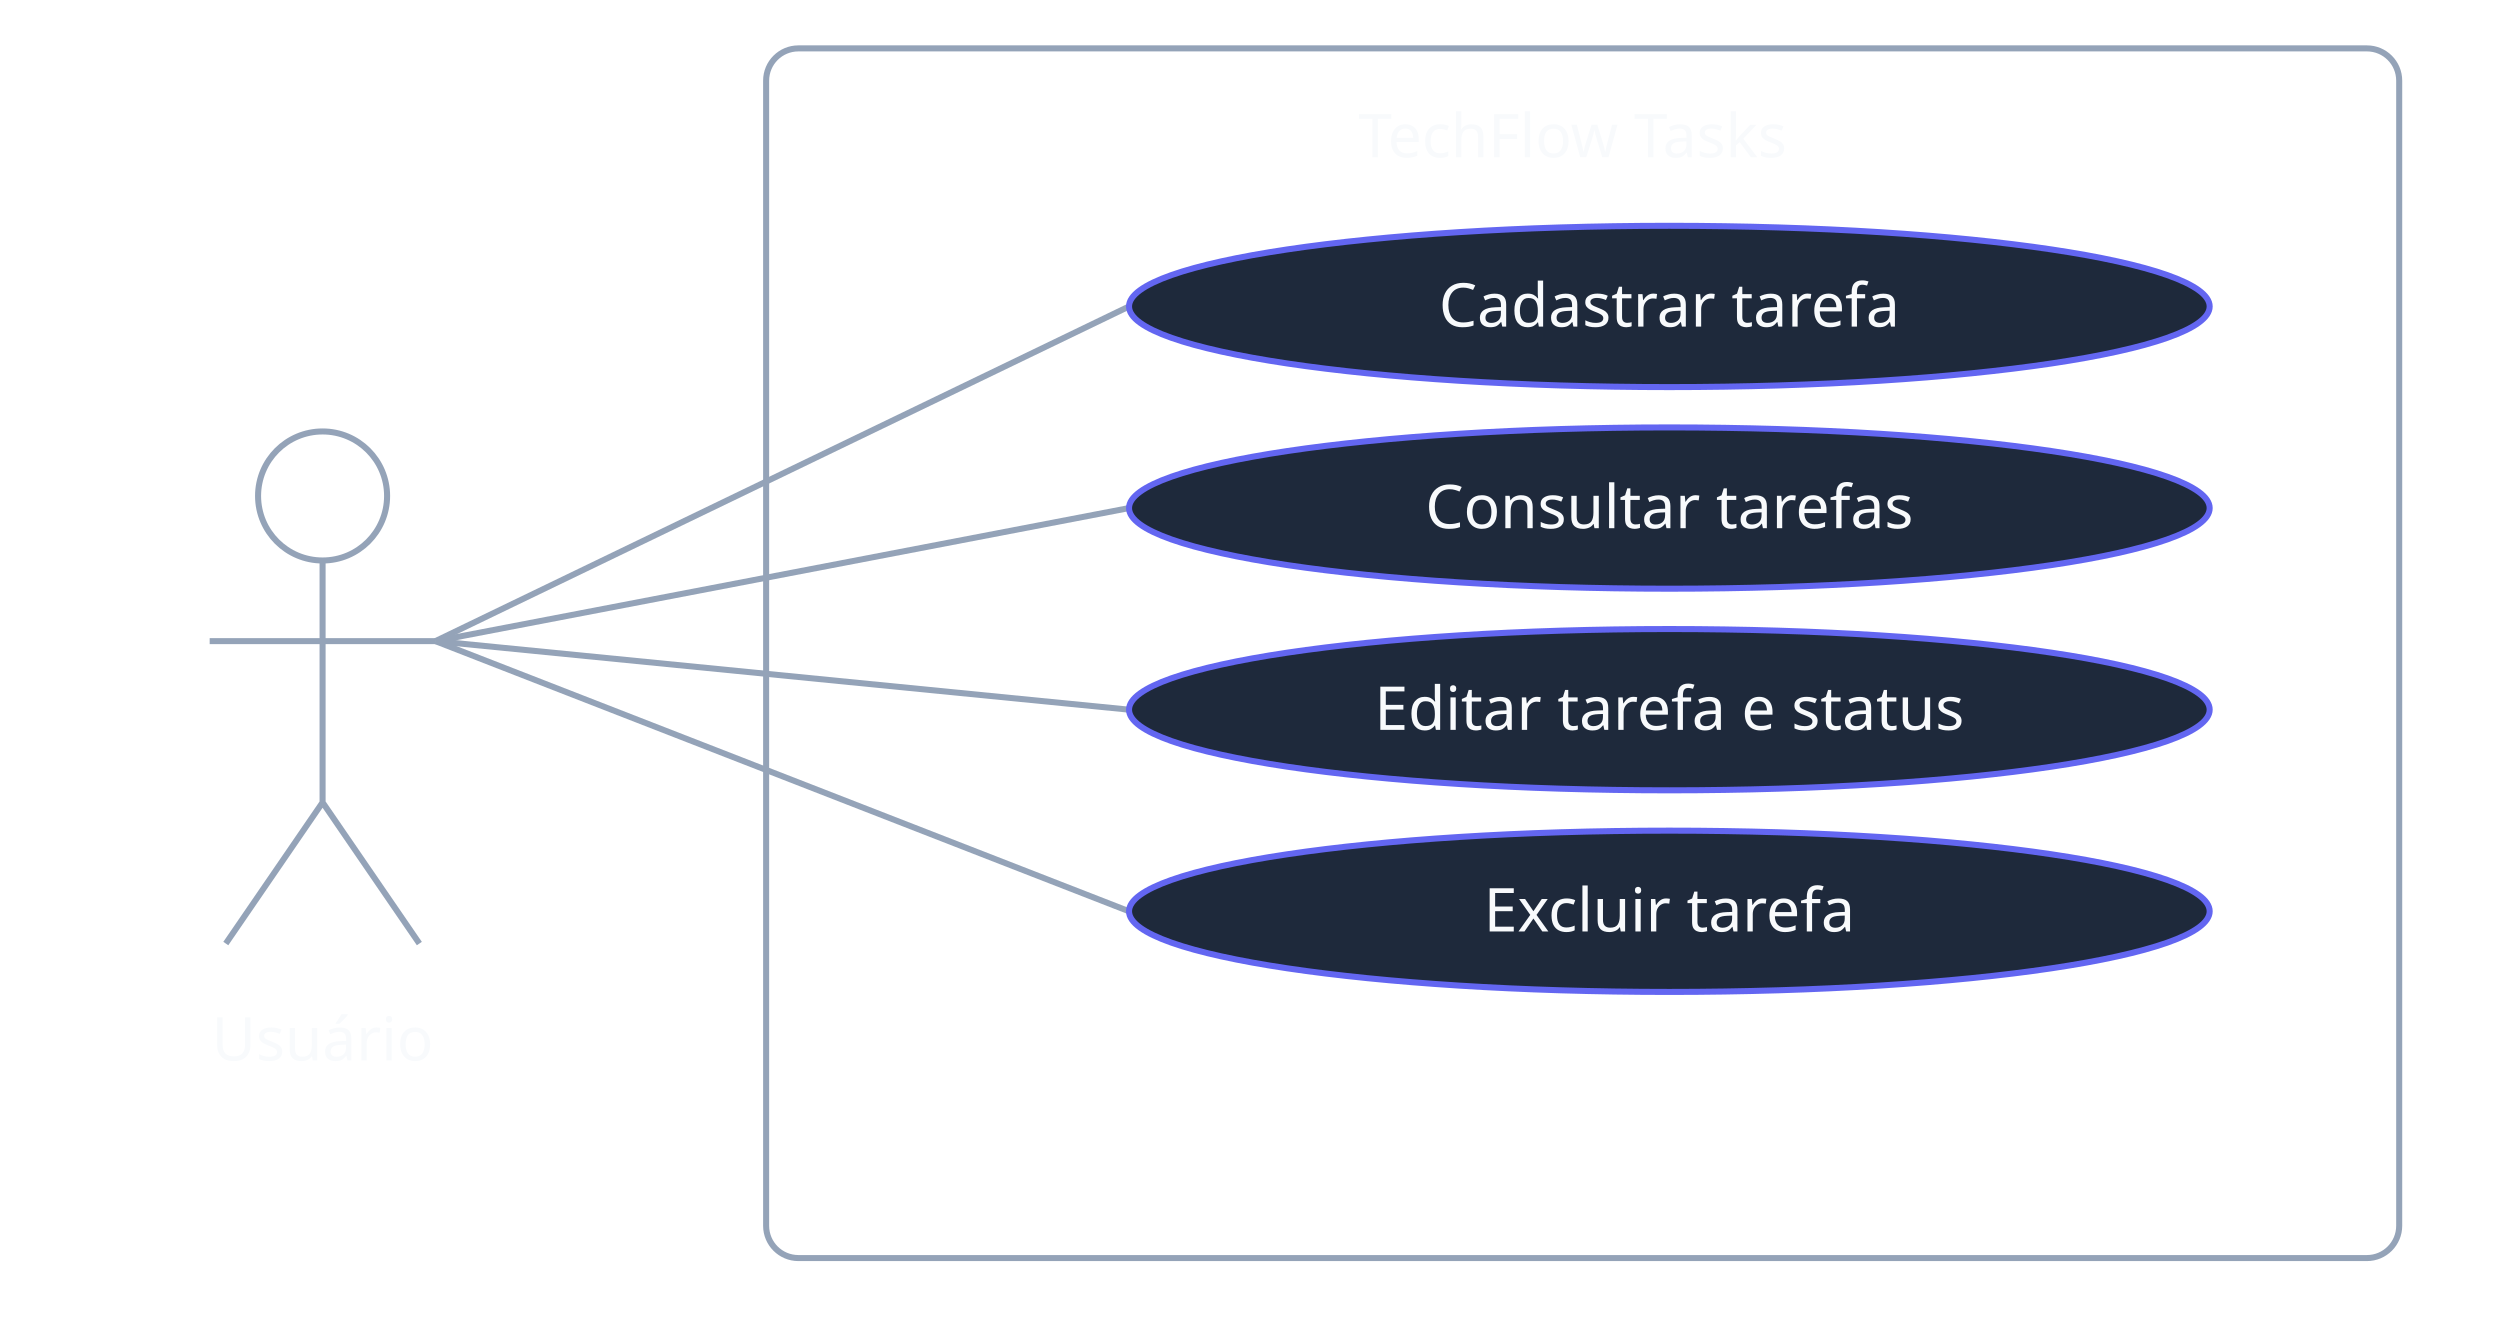
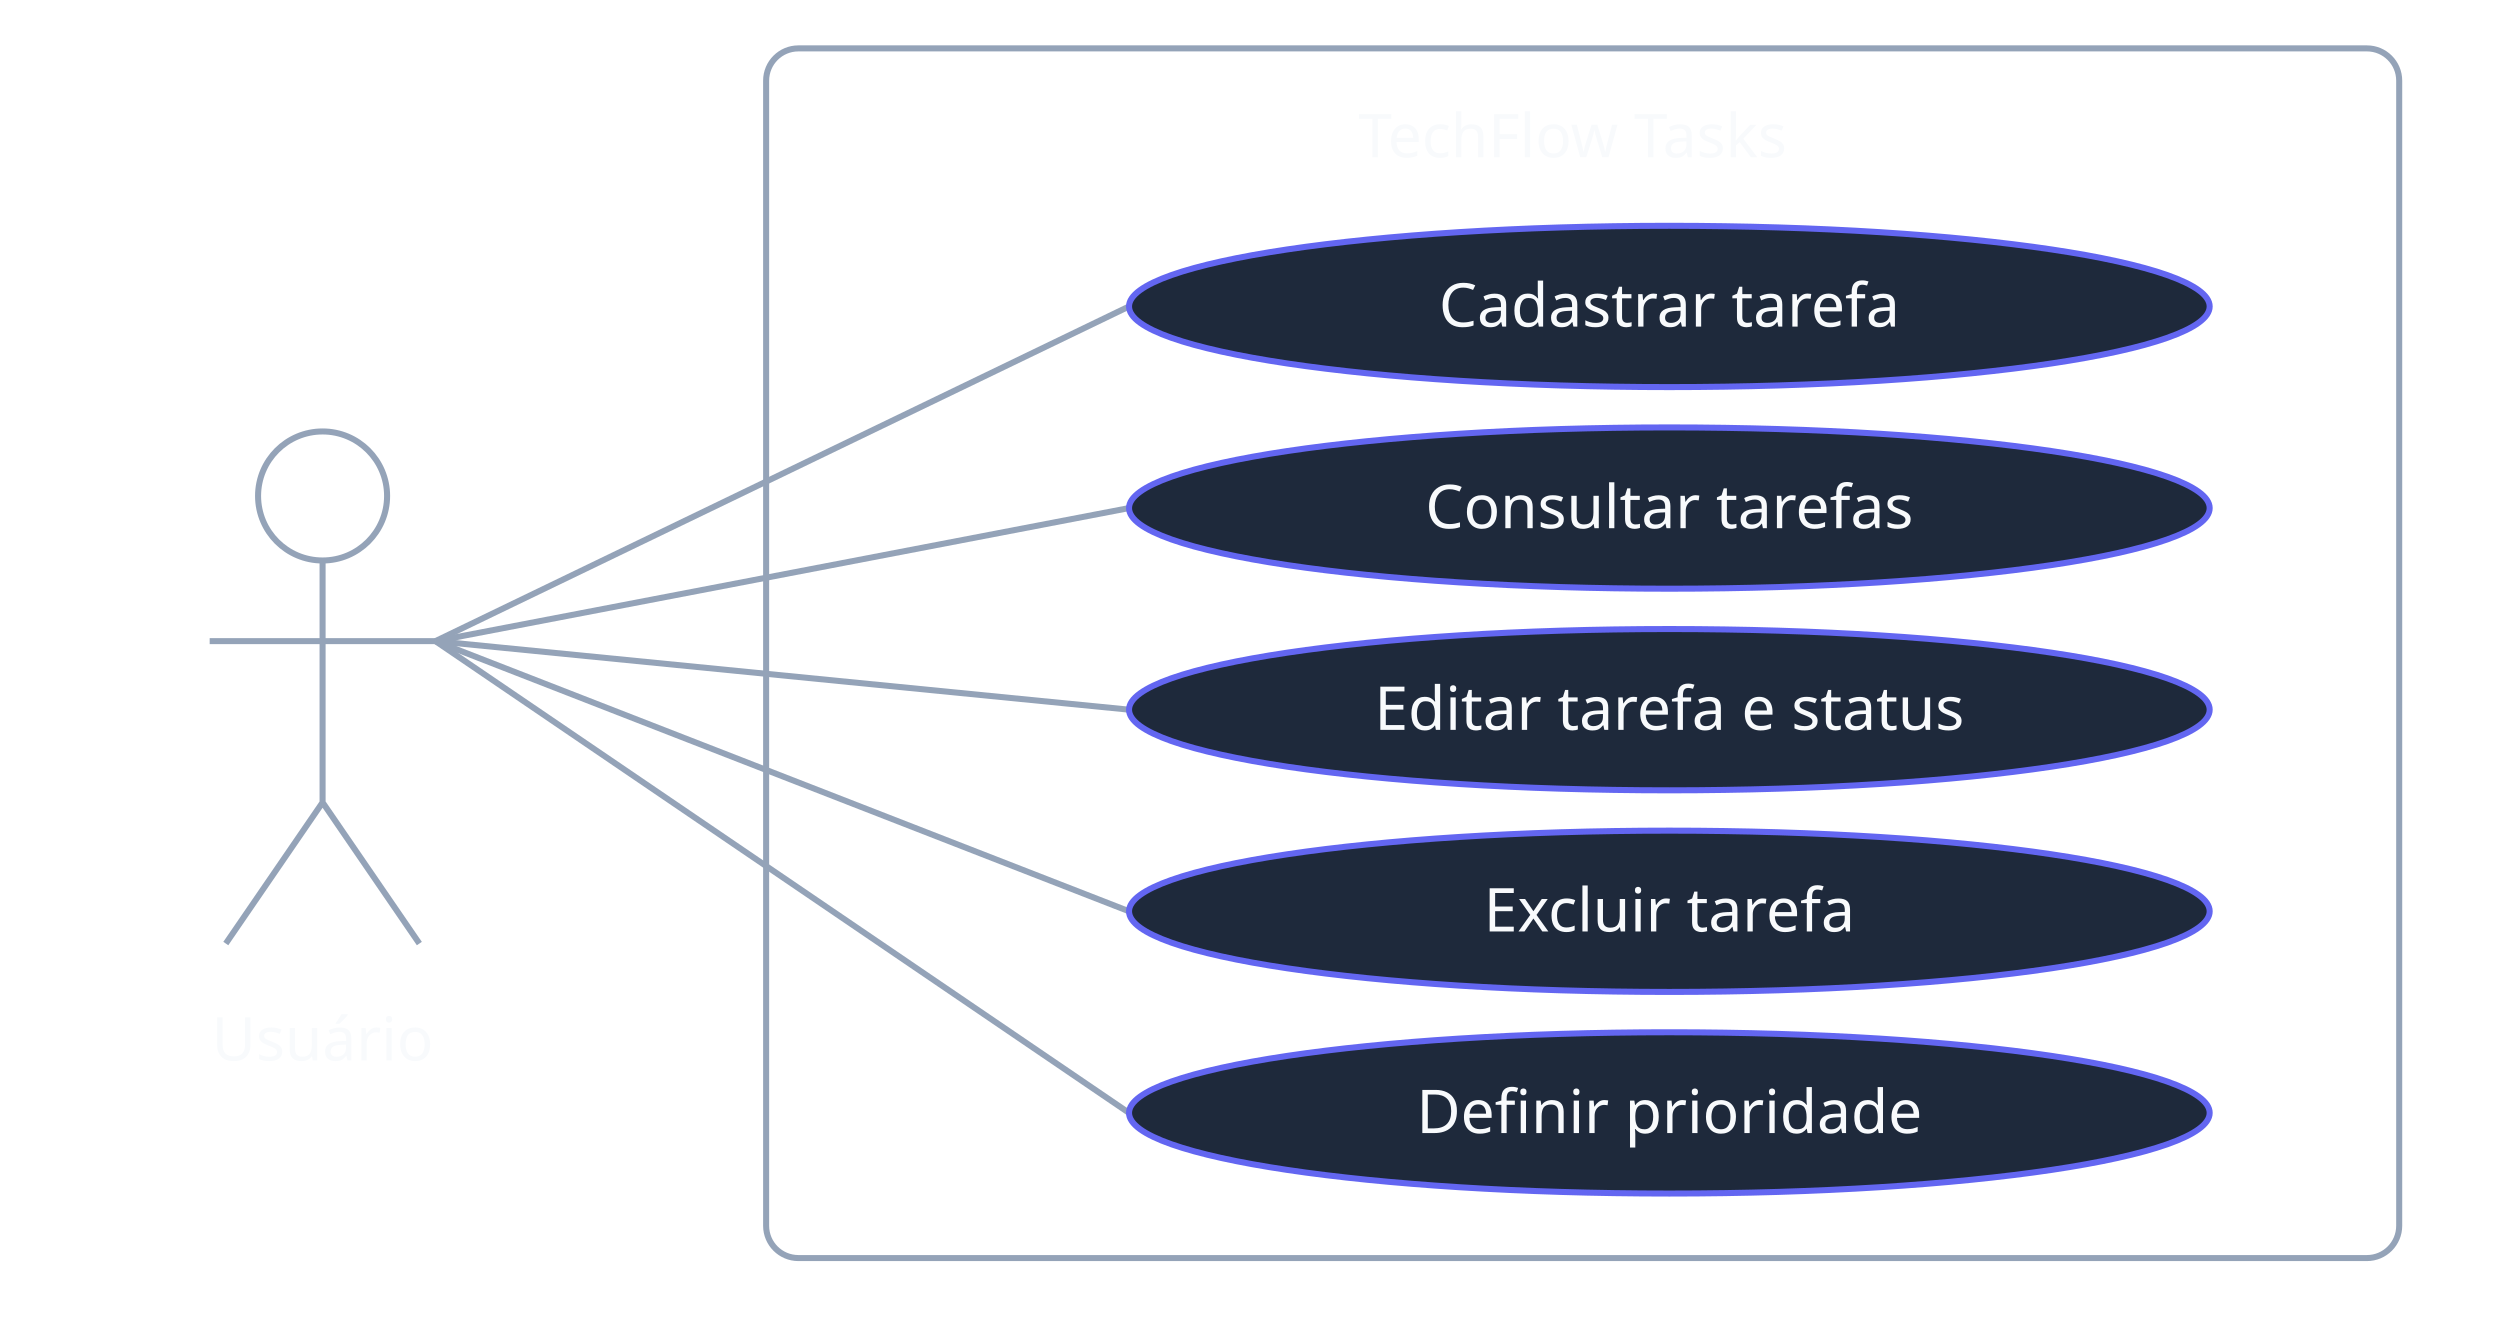
- <svg xmlns="http://www.w3.org/2000/svg" viewBox="0 0 620 330" role="img" aria-label="Casos de uso do TechFlow Tasks">
+ <svg xmlns="http://www.w3.org/2000/svg" viewBox="0 0 620 330" role="img" aria-label="Casos de uso do TechFlow Tasks" style="background:#0f172a">
  <g fill="none" stroke="#94a3b8" stroke-width="1.5">
    <rect x="190" y="12" width="405" height="300" rx="8" />
    <circle cx="80" cy="123" r="16" />
    <path d="M80 139v60m-28-40h56m-28 40-24 35m24-35 24 35" />
    <path d="M108 159L280 76" />
    <ellipse cx="414" cy="76" rx="134" ry="20" fill="#1e293b" stroke="#6366f1" />
    <path d="M108 159L280 126" />
    <ellipse cx="414" cy="126" rx="134" ry="20" fill="#1e293b" stroke="#6366f1" />
    <path d="M108 159L280 176" />
    <ellipse cx="414" cy="176" rx="134" ry="20" fill="#1e293b" stroke="#6366f1" />
    <path d="M108 159L280 226" />
    <ellipse cx="414" cy="226" rx="134" ry="20" fill="#1e293b" stroke="#6366f1" />
+     <path d="M108 159L280 276" />
+     <ellipse cx="414" cy="276" rx="134" ry="20" fill="#1e293b" stroke="#6366f1" />
  </g>
  <g fill="#f8fafc" font-family="sans-serif" font-size="15" text-anchor="middle">
    <text x="390" y="39">TechFlow Tasks</text>
    <text x="80" y="263">Usuário</text>
    <text x="414" y="81">Cadastrar tarefa</text>
    <text x="414" y="131">Consultar tarefas</text>
    <text x="414" y="181">Editar tarefa e status</text>
    <text x="414" y="231">Excluir tarefa</text>
+     <text x="414" y="281">Definir prioridade</text>
  </g>
</svg>
